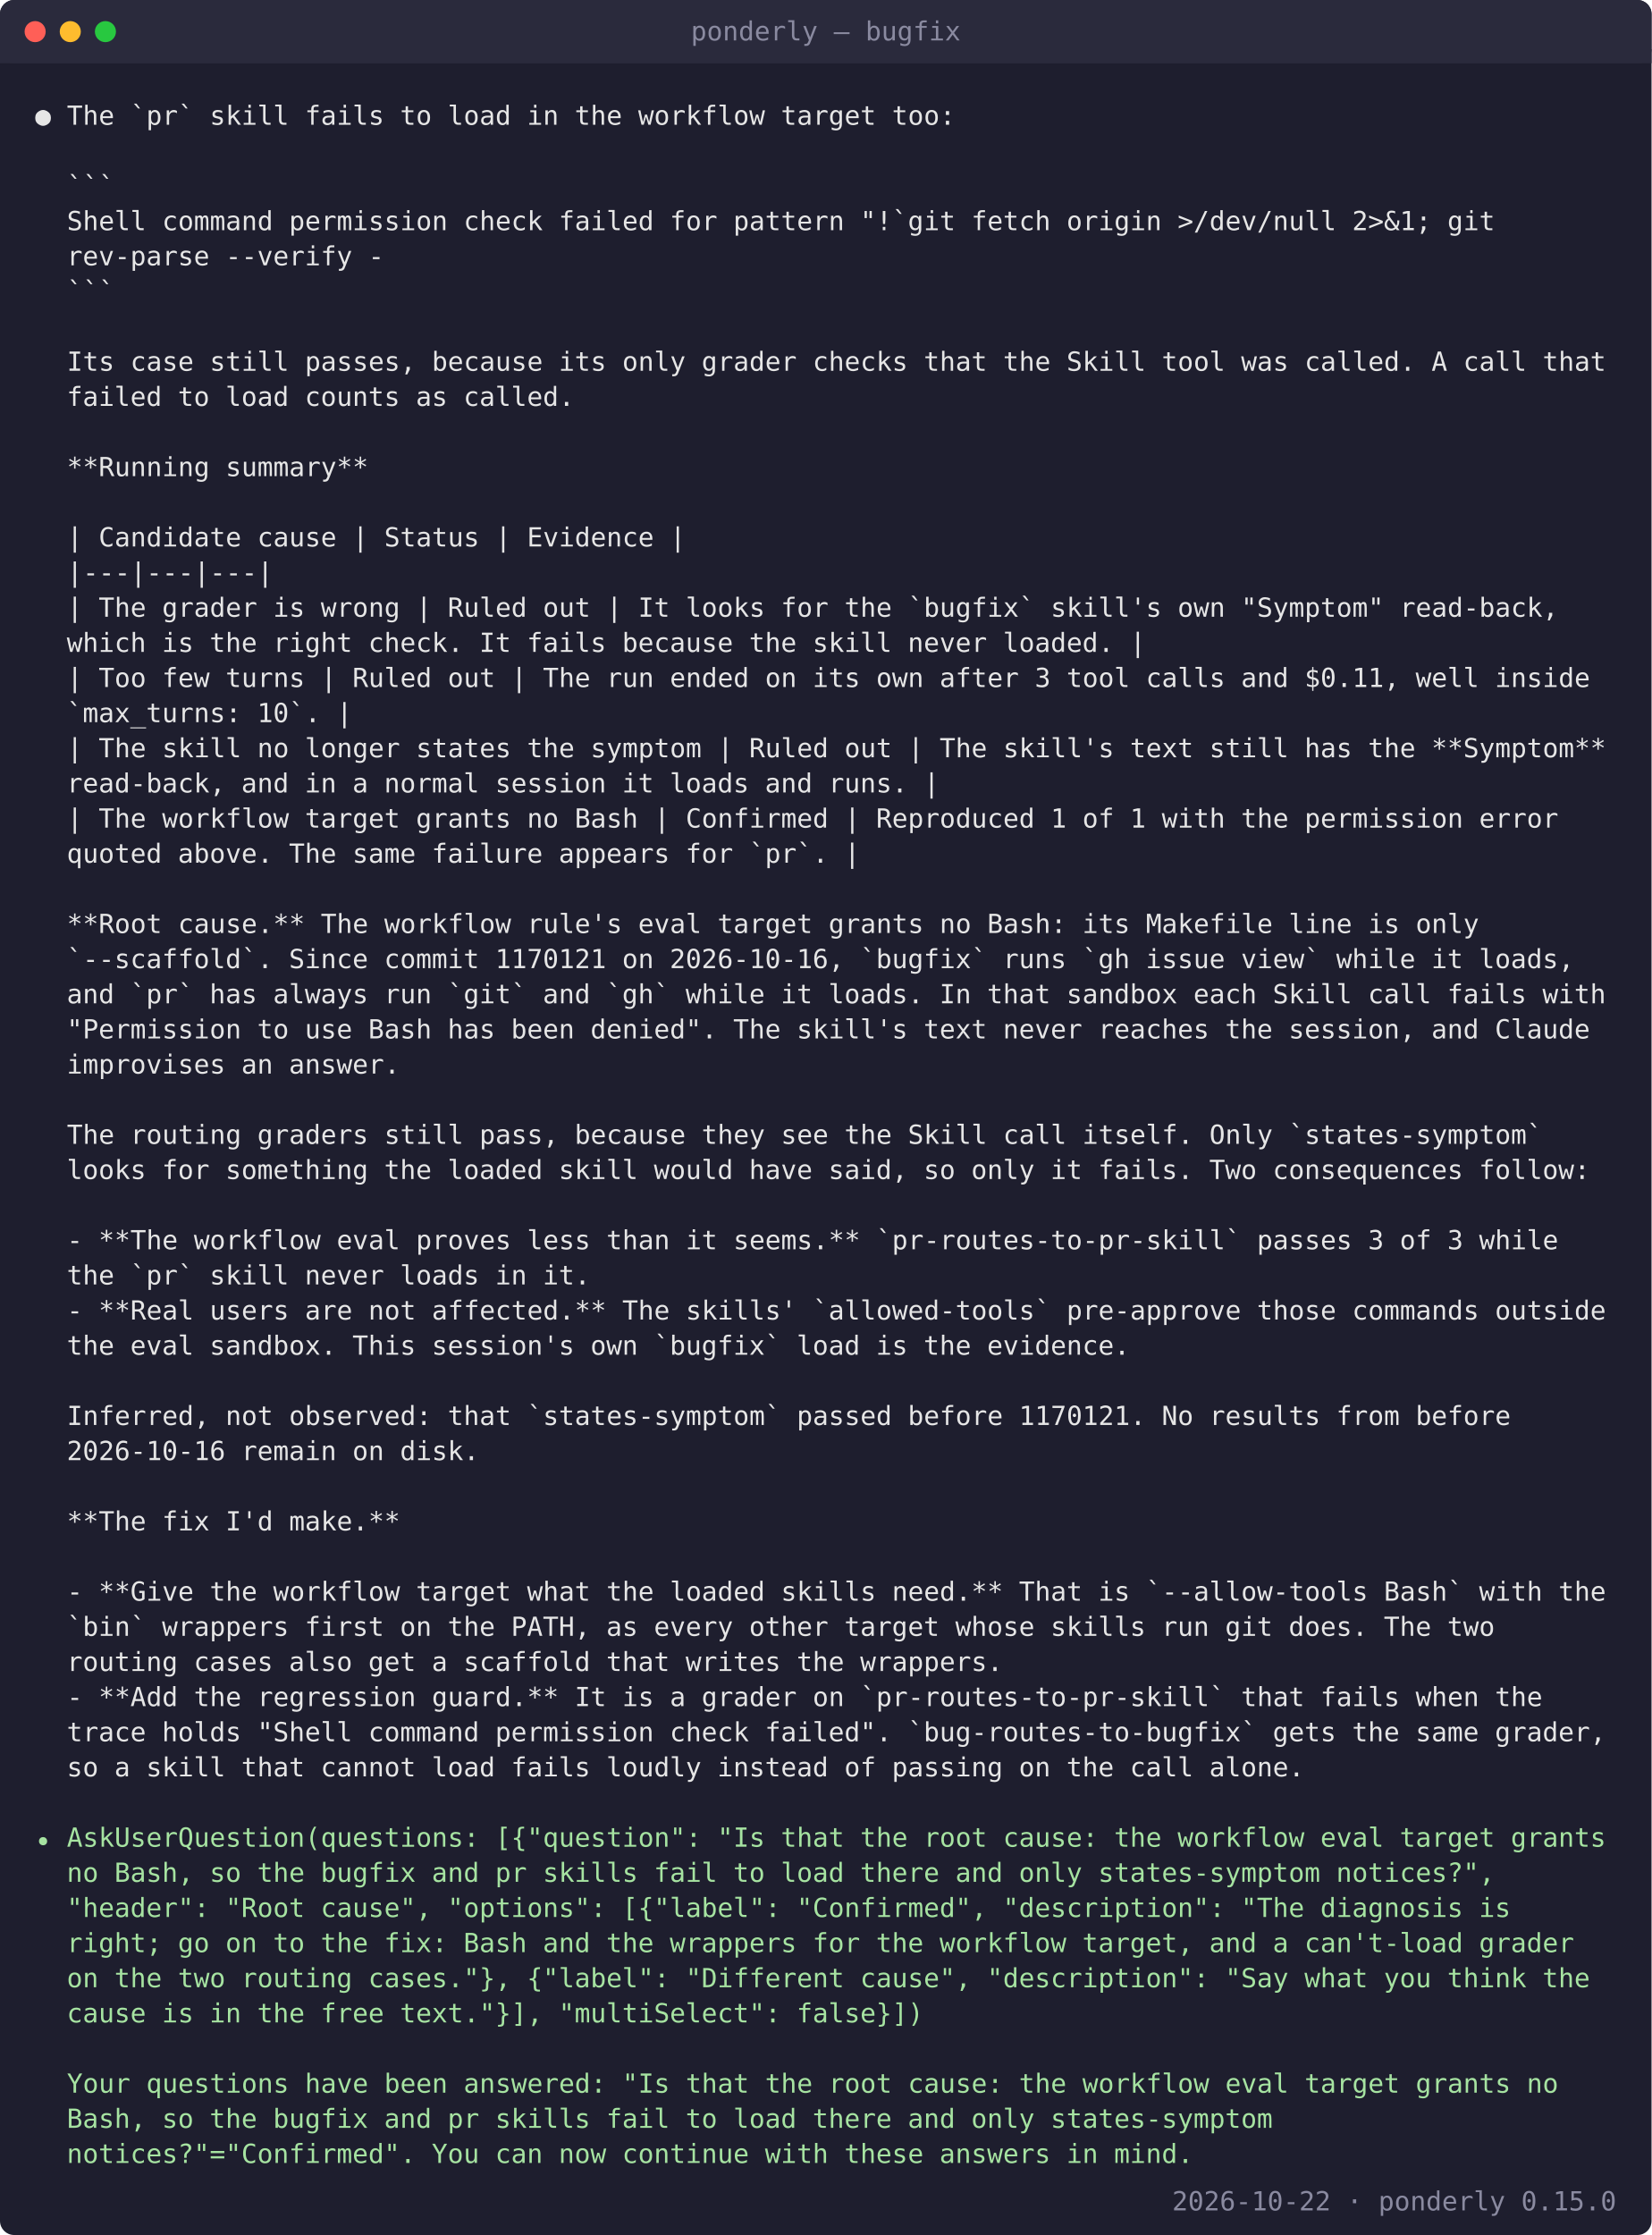
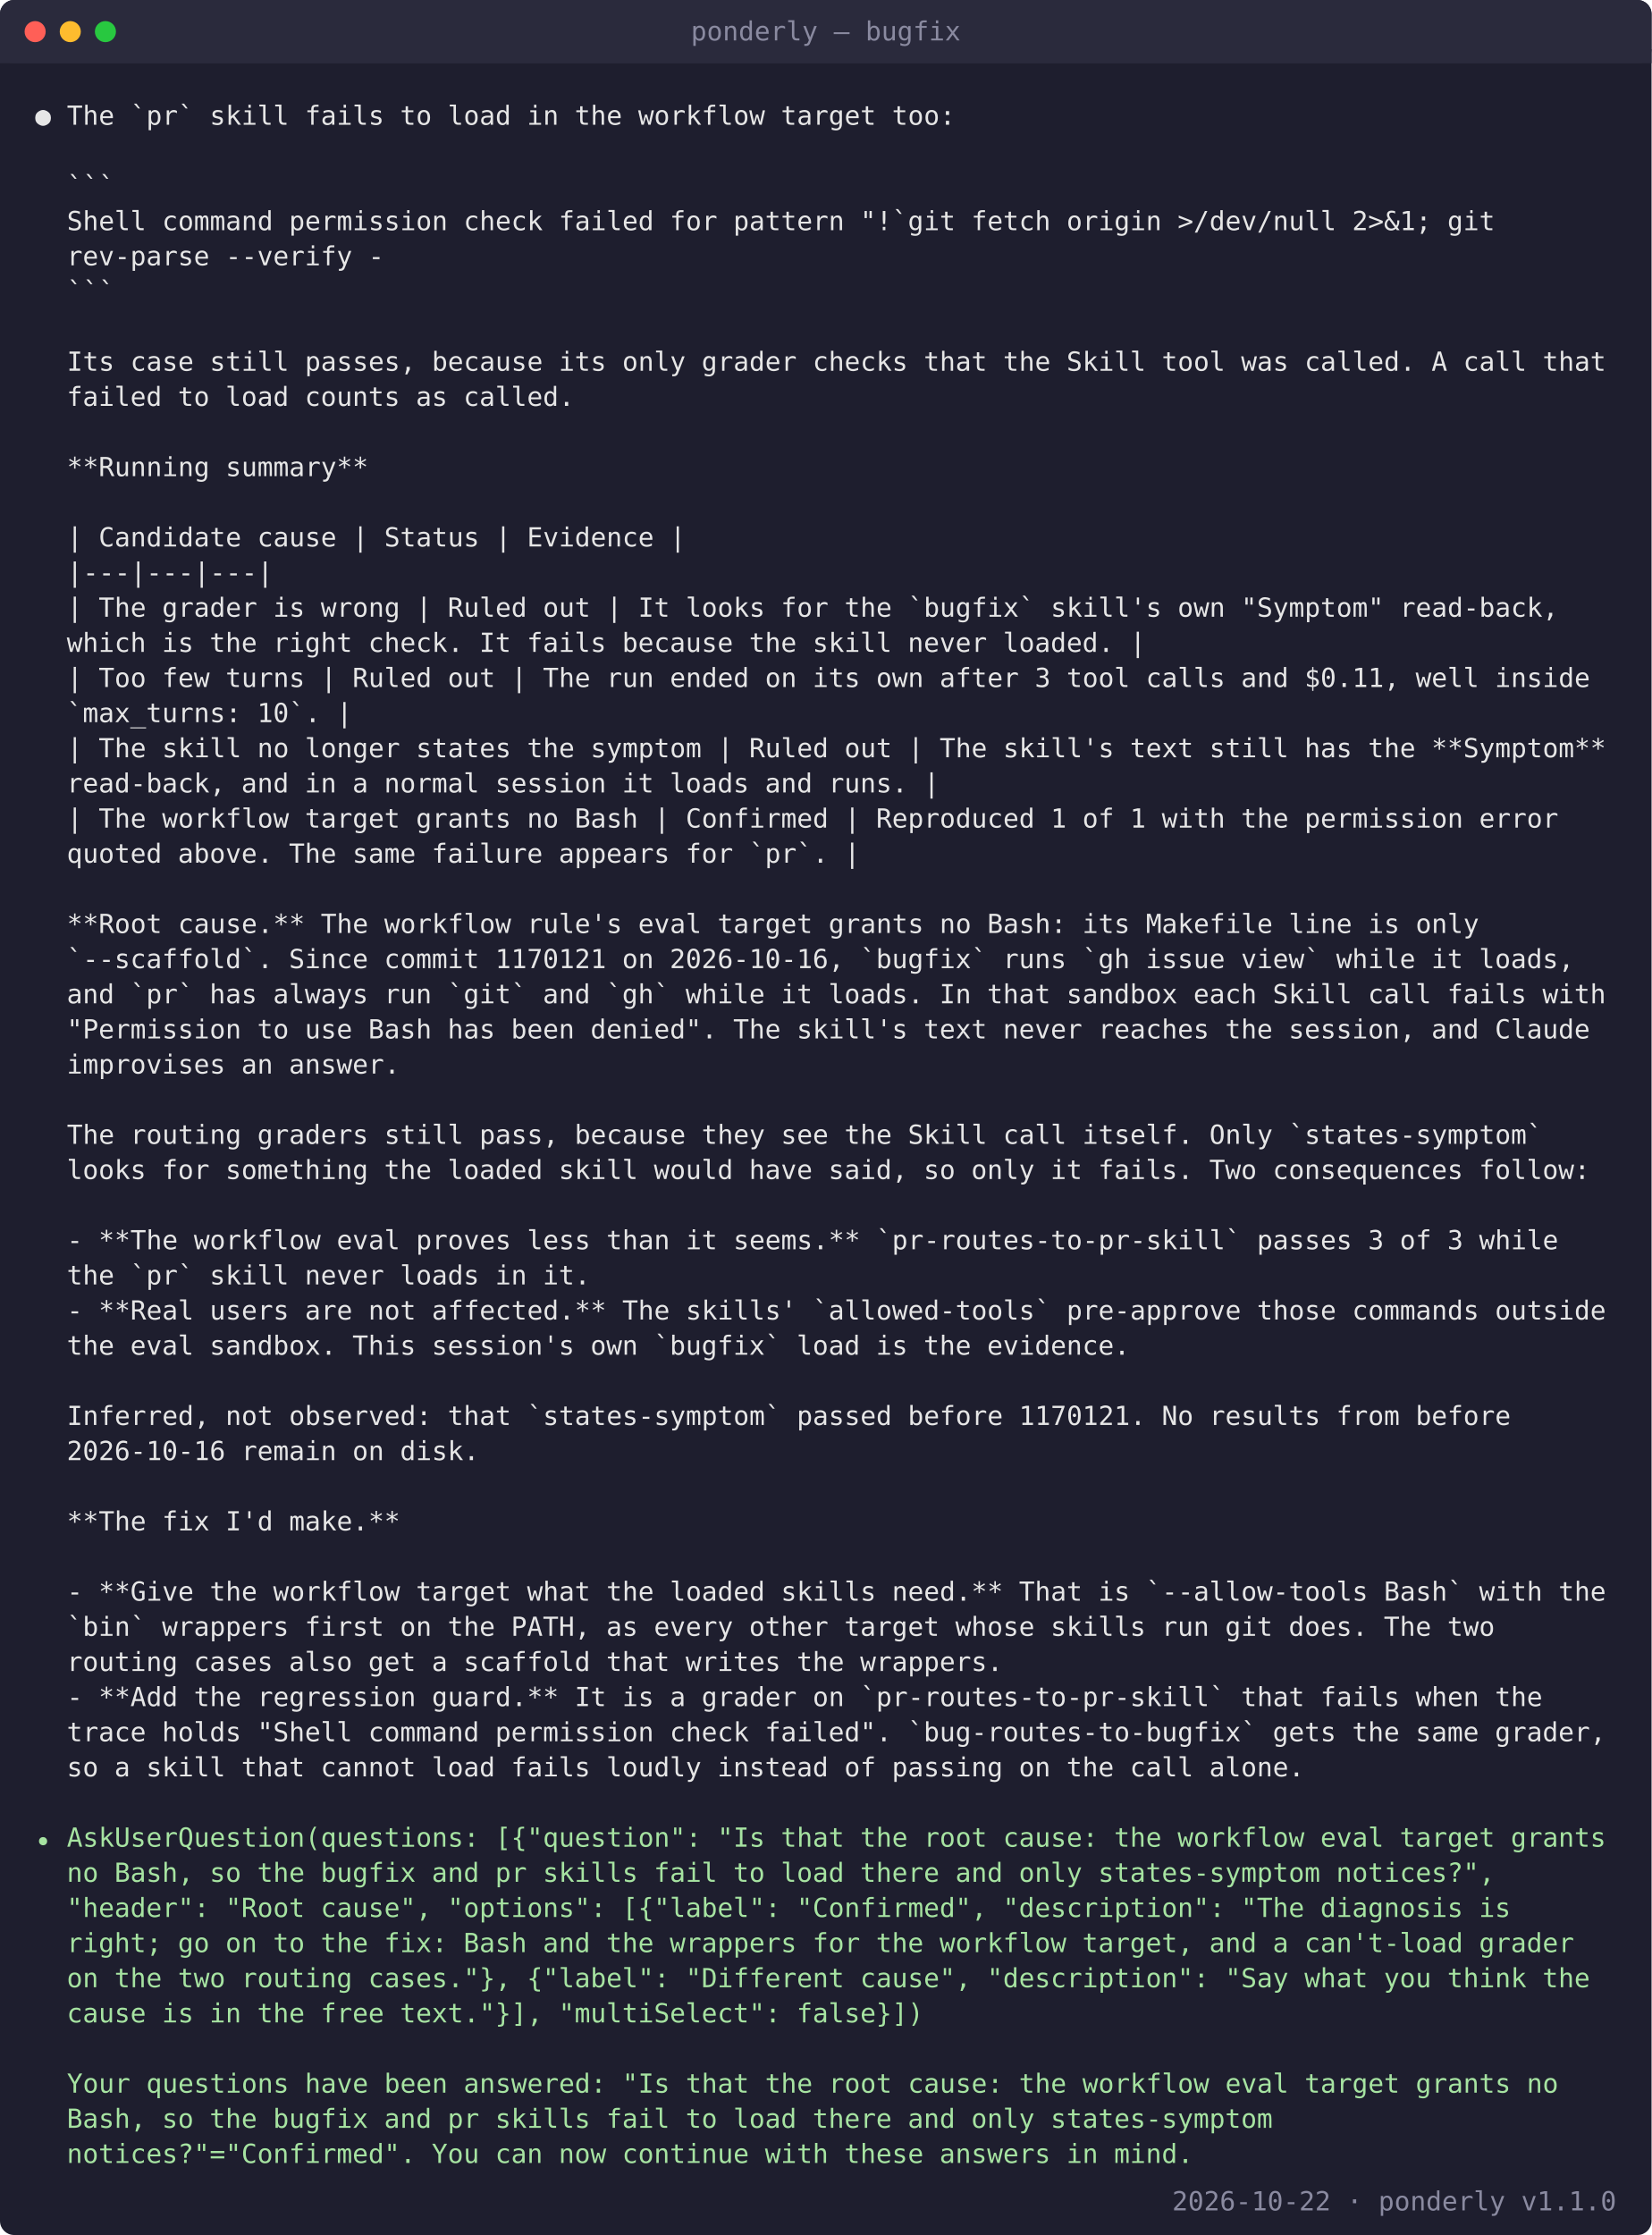
<svg xmlns="http://www.w3.org/2000/svg" width="940" height="1272" viewBox="0 0 940 1272" role="img">
  <rect width="940" height="1272" rx="8" fill="#1e1e2e" />
  <rect width="940" height="36" rx="8" fill="#2a2a3c" />
  <rect y="28" width="940" height="8" fill="#2a2a3c" />
  <circle cx="20" cy="18" r="6" fill="#ff5f57" />
  <circle cx="40" cy="18" r="6" fill="#febc2e" />
  <circle cx="60" cy="18" r="6" fill="#28c840" />
  <g font-family="ui-monospace, SFMono-Regular, Menlo, Consolas, monospace" font-size="15">
    <text x="470" y="23" fill="#8a8aa0" text-anchor="middle" xml:space="preserve">ponderly — bugfix</text>
    <text x="20" y="71" fill="#e6e6e6" xml:space="preserve">● The `pr` skill fails to load in the workflow target too:</text>
    <text x="20" y="91" fill="#e6e6e6" xml:space="preserve" />
    <text x="20" y="111" fill="#e6e6e6" xml:space="preserve">  ```</text>
    <text x="20" y="131" fill="#e6e6e6" xml:space="preserve">  Shell command permission check failed for pattern "!`git fetch origin &gt;/dev/null 2&gt;&amp;1; git </text>
    <text x="38" y="151" fill="#e6e6e6" xml:space="preserve">rev-parse --verify -</text>
    <text x="20" y="171" fill="#e6e6e6" xml:space="preserve">  ```</text>
    <text x="20" y="191" fill="#e6e6e6" xml:space="preserve" />
    <text x="20" y="211" fill="#e6e6e6" xml:space="preserve">  Its case still passes, because its only grader checks that the Skill tool was called. A call that </text>
    <text x="38" y="231" fill="#e6e6e6" xml:space="preserve">failed to load counts as called.</text>
    <text x="20" y="251" fill="#e6e6e6" xml:space="preserve" />
    <text x="20" y="271" fill="#e6e6e6" xml:space="preserve">  **Running summary**</text>
    <text x="20" y="291" fill="#e6e6e6" xml:space="preserve" />
    <text x="20" y="311" fill="#e6e6e6" xml:space="preserve">  | Candidate cause | Status | Evidence |</text>
    <text x="20" y="331" fill="#e6e6e6" xml:space="preserve">  |---|---|---|</text>
    <text x="20" y="351" fill="#e6e6e6" xml:space="preserve">  | The grader is wrong | Ruled out | It looks for the `bugfix` skill's own "Symptom" read-back, </text>
    <text x="38" y="371" fill="#e6e6e6" xml:space="preserve">which is the right check. It fails because the skill never loaded. |</text>
    <text x="20" y="391" fill="#e6e6e6" xml:space="preserve">  | Too few turns | Ruled out | The run ended on its own after 3 tool calls and $0.11, well inside </text>
    <text x="38" y="411" fill="#e6e6e6" xml:space="preserve">`max_turns: 10`. |</text>
    <text x="20" y="431" fill="#e6e6e6" xml:space="preserve">  | The skill no longer states the symptom | Ruled out | The skill's text still has the **Symptom** </text>
    <text x="38" y="451" fill="#e6e6e6" xml:space="preserve">read-back, and in a normal session it loads and runs. |</text>
    <text x="20" y="471" fill="#e6e6e6" xml:space="preserve">  | The workflow target grants no Bash | Confirmed | Reproduced 1 of 1 with the permission error </text>
    <text x="38" y="491" fill="#e6e6e6" xml:space="preserve">quoted above. The same failure appears for `pr`. |</text>
    <text x="20" y="511" fill="#e6e6e6" xml:space="preserve" />
    <text x="20" y="531" fill="#e6e6e6" xml:space="preserve">  **Root cause.** The workflow rule's eval target grants no Bash: its Makefile line is only </text>
    <text x="38" y="551" fill="#e6e6e6" xml:space="preserve">`--scaffold`. Since commit 1170121 on 2026-10-16, `bugfix` runs `gh issue view` while it loads, </text>
    <text x="38" y="571" fill="#e6e6e6" xml:space="preserve">and `pr` has always run `git` and `gh` while it loads. In that sandbox each Skill call fails with </text>
    <text x="38" y="591" fill="#e6e6e6" xml:space="preserve">"Permission to use Bash has been denied". The skill's text never reaches the session, and Claude </text>
    <text x="38" y="611" fill="#e6e6e6" xml:space="preserve">improvises an answer.</text>
    <text x="20" y="631" fill="#e6e6e6" xml:space="preserve" />
    <text x="20" y="651" fill="#e6e6e6" xml:space="preserve">  The routing graders still pass, because they see the Skill call itself. Only `states-symptom` </text>
    <text x="38" y="671" fill="#e6e6e6" xml:space="preserve">looks for something the loaded skill would have said, so only it fails. Two consequences follow:</text>
    <text x="20" y="691" fill="#e6e6e6" xml:space="preserve" />
    <text x="20" y="711" fill="#e6e6e6" xml:space="preserve">  - **The workflow eval proves less than it seems.** `pr-routes-to-pr-skill` passes 3 of 3 while </text>
    <text x="38" y="731" fill="#e6e6e6" xml:space="preserve">the `pr` skill never loads in it.</text>
    <text x="20" y="751" fill="#e6e6e6" xml:space="preserve">  - **Real users are not affected.** The skills' `allowed-tools` pre-approve those commands outside </text>
    <text x="38" y="771" fill="#e6e6e6" xml:space="preserve">the eval sandbox. This session's own `bugfix` load is the evidence.</text>
    <text x="20" y="791" fill="#e6e6e6" xml:space="preserve" />
    <text x="20" y="811" fill="#e6e6e6" xml:space="preserve">  Inferred, not observed: that `states-symptom` passed before 1170121. No results from before </text>
    <text x="38" y="831" fill="#e6e6e6" xml:space="preserve">2026-10-16 remain on disk.</text>
    <text x="20" y="851" fill="#e6e6e6" xml:space="preserve" />
    <text x="20" y="871" fill="#e6e6e6" xml:space="preserve">  **The fix I'd make.**</text>
    <text x="20" y="891" fill="#e6e6e6" xml:space="preserve" />
    <text x="20" y="911" fill="#e6e6e6" xml:space="preserve">  - **Give the workflow target what the loaded skills need.** That is `--allow-tools Bash` with the </text>
    <text x="38" y="931" fill="#e6e6e6" xml:space="preserve">`bin` wrappers first on the PATH, as every other target whose skills run git does. The two </text>
    <text x="38" y="951" fill="#e6e6e6" xml:space="preserve">routing cases also get a scaffold that writes the wrappers.</text>
    <text x="20" y="971" fill="#e6e6e6" xml:space="preserve">  - **Add the regression guard.** It is a grader on `pr-routes-to-pr-skill` that fails when the </text>
    <text x="38" y="991" fill="#e6e6e6" xml:space="preserve">trace holds "Shell command permission check failed". `bug-routes-to-bugfix` gets the same grader, </text>
    <text x="38" y="1011" fill="#e6e6e6" xml:space="preserve">so a skill that cannot load fails loudly instead of passing on the call alone.</text>
    <text x="20" y="1031" fill="#e6e6e6" xml:space="preserve" />
    <text x="20" y="1051" fill="#a6e3a1" xml:space="preserve">⏺ AskUserQuestion(questions: [{"question": "Is that the root cause: the workflow eval target grants </text>
    <text x="38" y="1071" fill="#a6e3a1" xml:space="preserve">no Bash, so the bugfix and pr skills fail to load there and only states-symptom notices?", </text>
    <text x="38" y="1091" fill="#a6e3a1" xml:space="preserve">"header": "Root cause", "options": [{"label": "Confirmed", "description": "The diagnosis is </text>
    <text x="38" y="1111" fill="#a6e3a1" xml:space="preserve">right; go on to the fix: Bash and the wrappers for the workflow target, and a can't-load grader </text>
    <text x="38" y="1131" fill="#a6e3a1" xml:space="preserve">on the two routing cases."}, {"label": "Different cause", "description": "Say what you think the </text>
    <text x="38" y="1151" fill="#a6e3a1" xml:space="preserve">cause is in the free text."}], "multiSelect": false}])</text>
    <text x="20" y="1171" fill="#a6e3a1" xml:space="preserve" />
    <text x="20" y="1191" fill="#a6e3a1" xml:space="preserve">  Your questions have been answered: "Is that the root cause: the workflow eval target grants no </text>
    <text x="38" y="1211" fill="#a6e3a1" xml:space="preserve">Bash, so the bugfix and pr skills fail to load there and only states-symptom </text>
    <text x="38" y="1231" fill="#a6e3a1" xml:space="preserve">notices?"="Confirmed". You can now continue with these answers in mind.</text>
-     <text x="920" y="1258" fill="#8a8aa0" text-anchor="end" xml:space="preserve">2026-10-22 · ponderly 0.15.0</text>
+     <text x="920" y="1258" fill="#8a8aa0" text-anchor="end" xml:space="preserve">2026-10-22 · ponderly v1.1.0</text>
  </g>
</svg>
